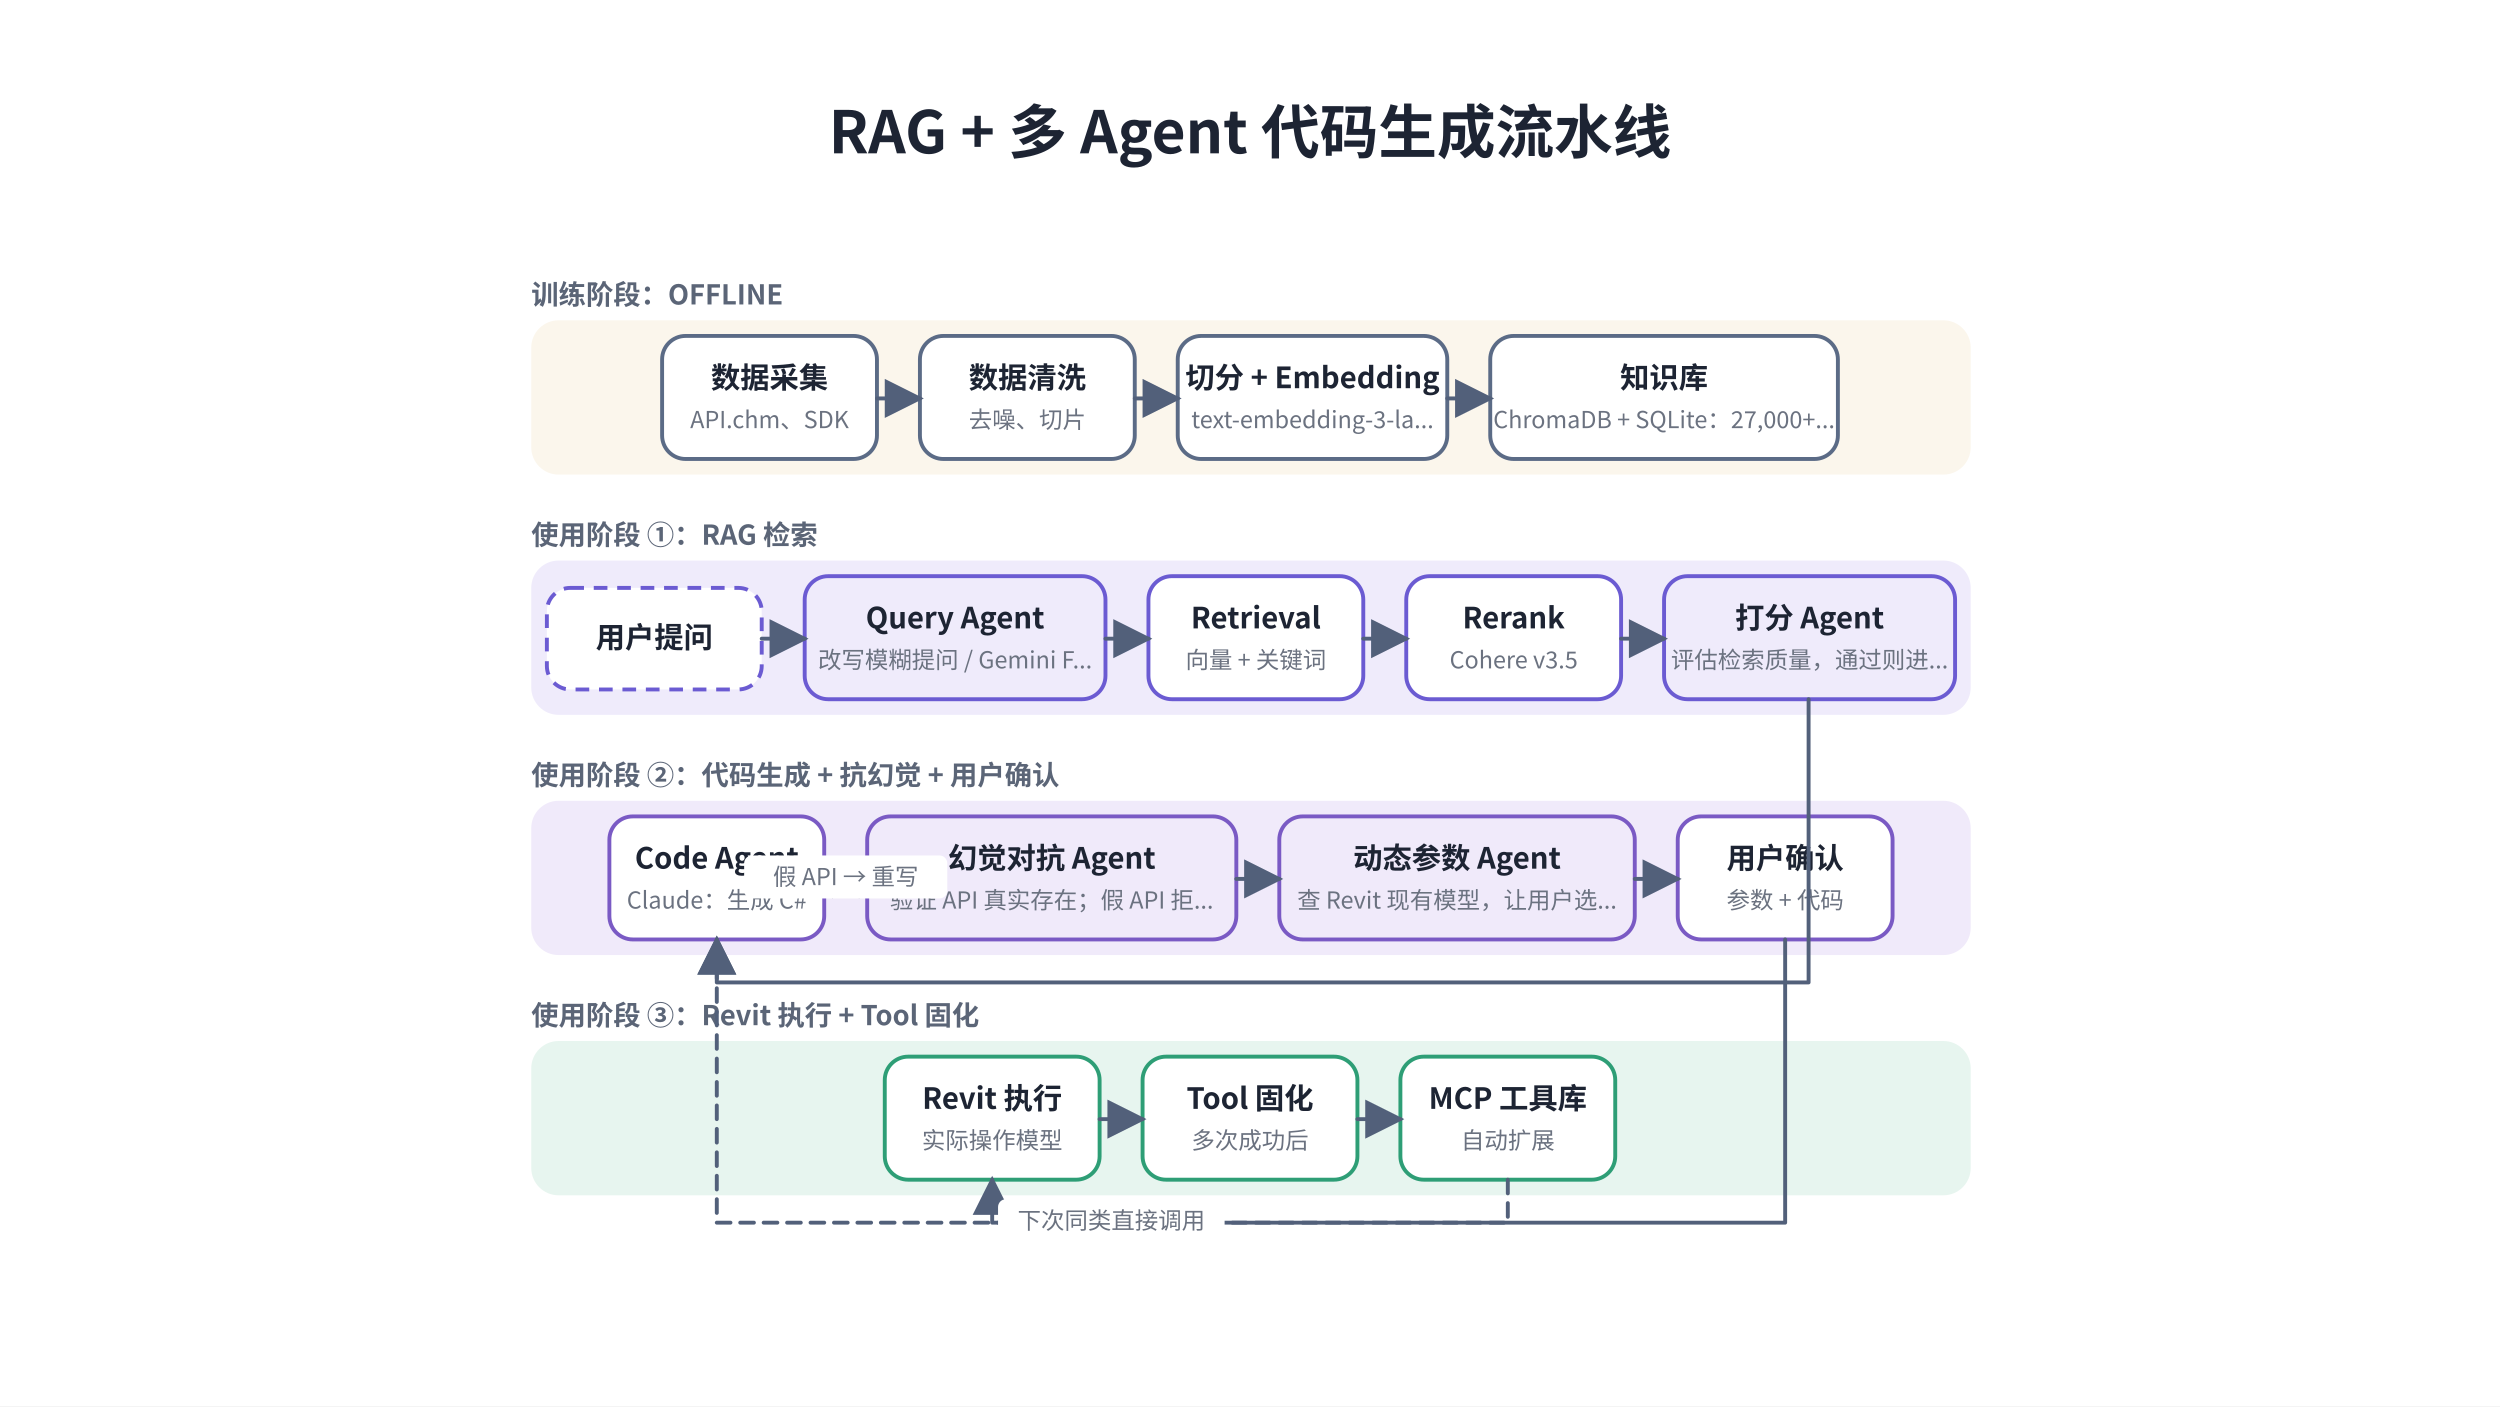
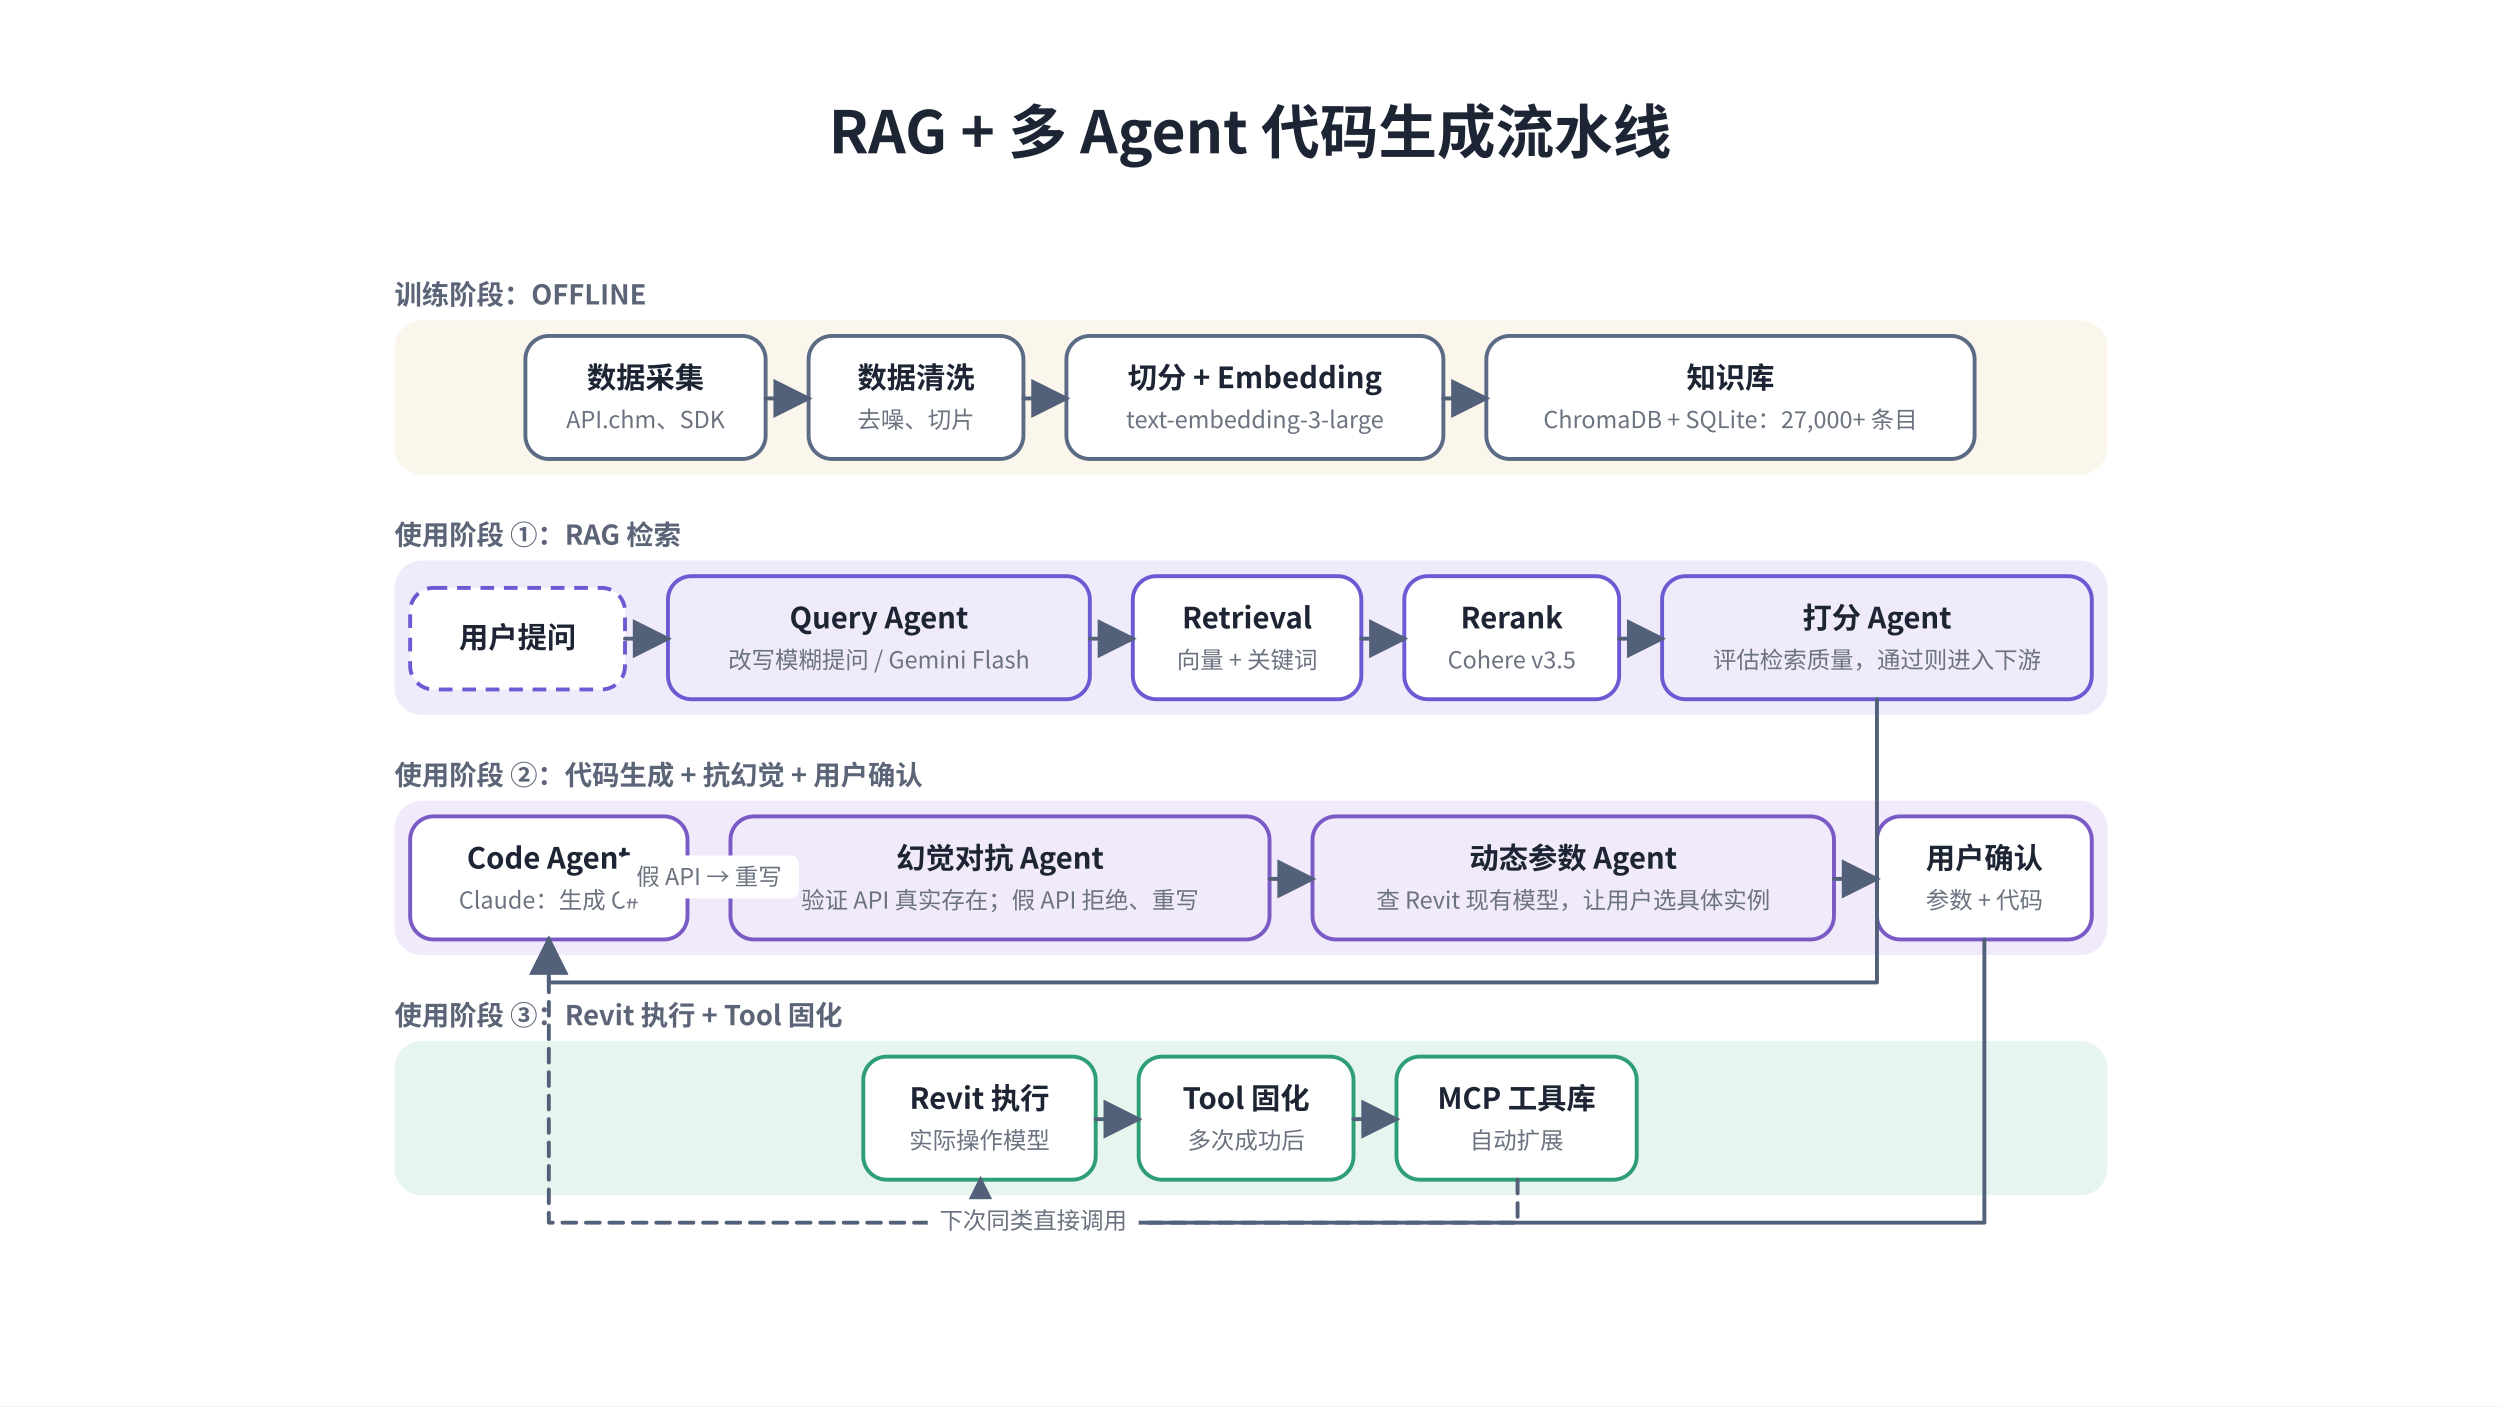
<svg xmlns="http://www.w3.org/2000/svg" id="figure-svg" viewBox="0 0 1280 720" role="img" aria-labelledby="figure-title figure-desc" font-family="'Microsoft YaHei', 'Microsoft YaHei', '微软雅黑', 'PingFang SC', 'Noto Sans CJK SC', Inter, Arial, sans-serif">
  <rect width="1280" height="720" fill="#FFFFFF" />
  <text data-node-id="figure-title-text" x="640" y="68" fill="#1D2433" font-size="30" font-weight="700" text-anchor="middle" dominant-baseline="middle" font-family="'Microsoft YaHei', 'Microsoft YaHei', '微软雅黑', 'PingFang SC', 'Noto Sans CJK SC', Inter, Arial, sans-serif">
    <tspan x="640" y="68">RAG + 多 Agent 代码生成流水线</tspan>
  </text>
-   <rect data-node-id="band-0" x="272" y="164" width="737" height="79" rx="14" fill="#FBF6EC" stroke="none" stroke-width="0" />
-   <text data-node-id="band-label-0" x="272" y="151" fill="#5B6577" font-size="14" font-weight="700" text-anchor="start" dominant-baseline="middle" font-family="'Microsoft YaHei', 'Microsoft YaHei', '微软雅黑', 'PingFang SC', 'Noto Sans CJK SC', Inter, Arial, sans-serif">
-     <tspan x="272" y="151">训练阶段：OFFLINE</tspan>
-   </text>
-   <rect data-node-id="band-1" x="272" y="287" width="737" height="79" rx="14" fill="#EFEBFB" stroke="none" stroke-width="0" />
-   <text data-node-id="band-label-1" x="272" y="274" fill="#5B6577" font-size="14" font-weight="700" text-anchor="start" dominant-baseline="middle" font-family="'Microsoft YaHei', 'Microsoft YaHei', '微软雅黑', 'PingFang SC', 'Noto Sans CJK SC', Inter, Arial, sans-serif">
-     <tspan x="272" y="274">使用阶段 ①：RAG 检索</tspan>
-   </text>
-   <rect data-node-id="band-2" x="272" y="410" width="737" height="79" rx="14" fill="#F0EAFA" stroke="none" stroke-width="0" />
-   <text data-node-id="band-label-2" x="272" y="397" fill="#5B6577" font-size="14" font-weight="700" text-anchor="start" dominant-baseline="middle" font-family="'Microsoft YaHei', 'Microsoft YaHei', '微软雅黑', 'PingFang SC', 'Noto Sans CJK SC', Inter, Arial, sans-serif">
-     <tspan x="272" y="397">使用阶段 ②：代码生成 + 抗幻觉 + 用户确认</tspan>
-   </text>
-   <rect data-node-id="band-3" x="272" y="533" width="737" height="79" rx="14" fill="#E7F5EF" stroke="none" stroke-width="0" />
-   <text data-node-id="band-label-3" x="272" y="520" fill="#5B6577" font-size="14" font-weight="700" text-anchor="start" dominant-baseline="middle" font-family="'Microsoft YaHei', 'Microsoft YaHei', '微软雅黑', 'PingFang SC', 'Noto Sans CJK SC', Inter, Arial, sans-serif">
-     <tspan x="272" y="520">使用阶段 ③：Revit 执行 + Tool 固化</tspan>
+   <rect data-node-id="band-0" x="202" y="164" width="877" height="79" rx="14" fill="#FBF6EC" stroke="none" stroke-width="0" />
+   <text data-node-id="band-label-0" x="202" y="151" fill="#5B6577" font-size="14" font-weight="700" text-anchor="start" dominant-baseline="middle" font-family="'Microsoft YaHei', 'Microsoft YaHei', '微软雅黑', 'PingFang SC', 'Noto Sans CJK SC', Inter, Arial, sans-serif">
+     <tspan x="202" y="151">训练阶段：OFFLINE</tspan>
+   </text>
+   <rect data-node-id="band-1" x="202" y="287" width="877" height="79" rx="14" fill="#EFEBFB" stroke="none" stroke-width="0" />
+   <text data-node-id="band-label-1" x="202" y="274" fill="#5B6577" font-size="14" font-weight="700" text-anchor="start" dominant-baseline="middle" font-family="'Microsoft YaHei', 'Microsoft YaHei', '微软雅黑', 'PingFang SC', 'Noto Sans CJK SC', Inter, Arial, sans-serif">
+     <tspan x="202" y="274">使用阶段 ①：RAG 检索</tspan>
+   </text>
+   <rect data-node-id="band-2" x="202" y="410" width="877" height="79" rx="14" fill="#F0EAFA" stroke="none" stroke-width="0" />
+   <text data-node-id="band-label-2" x="202" y="397" fill="#5B6577" font-size="14" font-weight="700" text-anchor="start" dominant-baseline="middle" font-family="'Microsoft YaHei', 'Microsoft YaHei', '微软雅黑', 'PingFang SC', 'Noto Sans CJK SC', Inter, Arial, sans-serif">
+     <tspan x="202" y="397">使用阶段 ②：代码生成 + 抗幻觉 + 用户确认</tspan>
+   </text>
+   <rect data-node-id="band-3" x="202" y="533" width="877" height="79" rx="14" fill="#E7F5EF" stroke="none" stroke-width="0" />
+   <text data-node-id="band-label-3" x="202" y="520" fill="#5B6577" font-size="14" font-weight="700" text-anchor="start" dominant-baseline="middle" font-family="'Microsoft YaHei', 'Microsoft YaHei', '微软雅黑', 'PingFang SC', 'Noto Sans CJK SC', Inter, Arial, sans-serif">
+     <tspan x="202" y="520">使用阶段 ③：Revit 执行 + Tool 固化</tspan>
  </text>
  <g data-node-id="collect-group">
-     <rect data-node-id="collect-rect" x="339" y="172" width="110" height="63" rx="12" fill="#FFFFFF" stroke="#5B6B86" stroke-width="2" />
-     <text data-node-id="collect-title" x="394" y="193.5" fill="#1D2433" font-size="15" font-weight="700" text-anchor="middle" dominant-baseline="middle" font-family="'Microsoft YaHei', 'Microsoft YaHei', '微软雅黑', 'PingFang SC', 'Noto Sans CJK SC', Inter, Arial, sans-serif">
-       <tspan x="394" y="193.5">数据采集</tspan>
-     </text>
-     <text data-node-id="collect-detail" x="394" y="215" fill="#6B7280" font-size="12" font-weight="500" text-anchor="middle" dominant-baseline="middle" font-family="'Microsoft YaHei', 'Microsoft YaHei', '微软雅黑', 'PingFang SC', 'Noto Sans CJK SC', Inter, Arial, sans-serif">
-       <tspan x="394" y="215">API.chm、SDK</tspan>
+     <rect data-node-id="collect-rect" x="269" y="172" width="123" height="63" rx="12" fill="#FFFFFF" stroke="#5B6B86" stroke-width="2" />
+     <text data-node-id="collect-title" x="330.5" y="193.5" fill="#1D2433" font-size="15" font-weight="700" text-anchor="middle" dominant-baseline="middle" font-family="'Microsoft YaHei', 'Microsoft YaHei', '微软雅黑', 'PingFang SC', 'Noto Sans CJK SC', Inter, Arial, sans-serif">
+       <tspan x="330.5" y="193.5">数据采集</tspan>
+     </text>
+     <text data-node-id="collect-detail" x="330.5" y="215" fill="#6B7280" font-size="12" font-weight="500" text-anchor="middle" dominant-baseline="middle" font-family="'Microsoft YaHei', 'Microsoft YaHei', '微软雅黑', 'PingFang SC', 'Noto Sans CJK SC', Inter, Arial, sans-serif">
+       <tspan x="330.5" y="215">API.chm、SDK</tspan>
    </text>
  </g>
  <g data-node-id="clean-group">
-     <rect data-node-id="clean-rect" x="471" y="172" width="110" height="63" rx="12" fill="#FFFFFF" stroke="#5B6B86" stroke-width="2" />
-     <text data-node-id="clean-title" x="526" y="193.5" fill="#1D2433" font-size="15" font-weight="700" text-anchor="middle" dominant-baseline="middle" font-family="'Microsoft YaHei', 'Microsoft YaHei', '微软雅黑', 'PingFang SC', 'Noto Sans CJK SC', Inter, Arial, sans-serif">
-       <tspan x="526" y="193.5">数据清洗</tspan>
-     </text>
-     <text data-node-id="clean-detail" x="526" y="215" fill="#6B7280" font-size="12" font-weight="500" text-anchor="middle" dominant-baseline="middle" font-family="'Microsoft YaHei', 'Microsoft YaHei', '微软雅黑', 'PingFang SC', 'Noto Sans CJK SC', Inter, Arial, sans-serif">
-       <tspan x="526" y="215">去噪、切片</tspan>
+     <rect data-node-id="clean-rect" x="414" y="172" width="110" height="63" rx="12" fill="#FFFFFF" stroke="#5B6B86" stroke-width="2" />
+     <text data-node-id="clean-title" x="469" y="193.5" fill="#1D2433" font-size="15" font-weight="700" text-anchor="middle" dominant-baseline="middle" font-family="'Microsoft YaHei', 'Microsoft YaHei', '微软雅黑', 'PingFang SC', 'Noto Sans CJK SC', Inter, Arial, sans-serif">
+       <tspan x="469" y="193.5">数据清洗</tspan>
+     </text>
+     <text data-node-id="clean-detail" x="469" y="215" fill="#6B7280" font-size="12" font-weight="500" text-anchor="middle" dominant-baseline="middle" font-family="'Microsoft YaHei', 'Microsoft YaHei', '微软雅黑', 'PingFang SC', 'Noto Sans CJK SC', Inter, Arial, sans-serif">
+       <tspan x="469" y="215">去噪、切片</tspan>
    </text>
  </g>
  <g data-node-id="embed-group">
-     <rect data-node-id="embed-rect" x="603" y="172" width="138" height="63" rx="12" fill="#FFFFFF" stroke="#5B6B86" stroke-width="2" />
-     <text data-node-id="embed-title" x="672" y="193.5" fill="#1D2433" font-size="15" font-weight="700" text-anchor="middle" dominant-baseline="middle" font-family="'Microsoft YaHei', 'Microsoft YaHei', '微软雅黑', 'PingFang SC', 'Noto Sans CJK SC', Inter, Arial, sans-serif">
-       <tspan x="672" y="193.5">切分 + Embedding</tspan>
-     </text>
-     <text data-node-id="embed-detail" x="672" y="215" fill="#6B7280" font-size="12" font-weight="500" text-anchor="middle" dominant-baseline="middle" font-family="'Microsoft YaHei', 'Microsoft YaHei', '微软雅黑', 'PingFang SC', 'Noto Sans CJK SC', Inter, Arial, sans-serif">
-       <tspan x="672" y="215">text-embedding-3-la...</tspan>
+     <rect data-node-id="embed-rect" x="546" y="172" width="193" height="63" rx="12" fill="#FFFFFF" stroke="#5B6B86" stroke-width="2" />
+     <text data-node-id="embed-title" x="642.5" y="193.5" fill="#1D2433" font-size="15" font-weight="700" text-anchor="middle" dominant-baseline="middle" font-family="'Microsoft YaHei', 'Microsoft YaHei', '微软雅黑', 'PingFang SC', 'Noto Sans CJK SC', Inter, Arial, sans-serif">
+       <tspan x="642.5" y="193.5">切分 + Embedding</tspan>
+     </text>
+     <text data-node-id="embed-detail" x="642.5" y="215" fill="#6B7280" font-size="12" font-weight="500" text-anchor="middle" dominant-baseline="middle" font-family="'Microsoft YaHei', 'Microsoft YaHei', '微软雅黑', 'PingFang SC', 'Noto Sans CJK SC', Inter, Arial, sans-serif">
+       <tspan x="642.5" y="215">text-embedding-3-large</tspan>
    </text>
  </g>
  <g data-node-id="kb-group">
-     <rect data-node-id="kb-rect" x="763" y="172" width="178" height="63" rx="12" fill="#FFFFFF" stroke="#5B6B86" stroke-width="2" />
-     <text data-node-id="kb-title" x="852" y="193.5" fill="#1D2433" font-size="15" font-weight="700" text-anchor="middle" dominant-baseline="middle" font-family="'Microsoft YaHei', 'Microsoft YaHei', '微软雅黑', 'PingFang SC', 'Noto Sans CJK SC', Inter, Arial, sans-serif">
-       <tspan x="852" y="193.5">知识库</tspan>
-     </text>
-     <text data-node-id="kb-detail" x="852" y="215" fill="#6B7280" font-size="12" font-weight="500" text-anchor="middle" dominant-baseline="middle" font-family="'Microsoft YaHei', 'Microsoft YaHei', '微软雅黑', 'PingFang SC', 'Noto Sans CJK SC', Inter, Arial, sans-serif">
-       <tspan x="852" y="215">ChromaDB + SQLite：27,000+...</tspan>
+     <rect data-node-id="kb-rect" x="761" y="172" width="250" height="63" rx="12" fill="#FFFFFF" stroke="#5B6B86" stroke-width="2" />
+     <text data-node-id="kb-title" x="886" y="193.5" fill="#1D2433" font-size="15" font-weight="700" text-anchor="middle" dominant-baseline="middle" font-family="'Microsoft YaHei', 'Microsoft YaHei', '微软雅黑', 'PingFang SC', 'Noto Sans CJK SC', Inter, Arial, sans-serif">
+       <tspan x="886" y="193.5">知识库</tspan>
+     </text>
+     <text data-node-id="kb-detail" x="886" y="215" fill="#6B7280" font-size="12" font-weight="500" text-anchor="middle" dominant-baseline="middle" font-family="'Microsoft YaHei', 'Microsoft YaHei', '微软雅黑', 'PingFang SC', 'Noto Sans CJK SC', Inter, Arial, sans-serif">
+       <tspan x="886" y="215">ChromaDB + SQLite：27,000+ 条目</tspan>
    </text>
  </g>
  <g data-node-id="ask-group">
-     <rect data-node-id="ask-rect" x="280" y="301" width="110" height="52" rx="12" fill="#FFFFFF" stroke="#6B5BD2" stroke-width="2" stroke-dasharray="7 5" />
-     <text data-node-id="ask-title" x="335" y="326.5" fill="#1D2433" font-size="15" font-weight="700" text-anchor="middle" dominant-baseline="middle" font-family="'Microsoft YaHei', 'Microsoft YaHei', '微软雅黑', 'PingFang SC', 'Noto Sans CJK SC', Inter, Arial, sans-serif">
-       <tspan x="335" y="326.5">用户提问</tspan>
+     <rect data-node-id="ask-rect" x="210" y="301" width="110" height="52" rx="12" fill="#FFFFFF" stroke="#6B5BD2" stroke-width="2" stroke-dasharray="7 5" />
+     <text data-node-id="ask-title" x="265" y="326.5" fill="#1D2433" font-size="15" font-weight="700" text-anchor="middle" dominant-baseline="middle" font-family="'Microsoft YaHei', 'Microsoft YaHei', '微软雅黑', 'PingFang SC', 'Noto Sans CJK SC', Inter, Arial, sans-serif">
+       <tspan x="265" y="326.5">用户提问</tspan>
    </text>
  </g>
  <g data-node-id="query-group">
-     <rect data-node-id="query-rect" x="412" y="295" width="154" height="63" rx="12" fill="#EFEBFB" stroke="#6B5BD2" stroke-width="2" />
-     <text data-node-id="query-title" x="489" y="316.5" fill="#1D2433" font-size="15" font-weight="700" text-anchor="middle" dominant-baseline="middle" font-family="'Microsoft YaHei', 'Microsoft YaHei', '微软雅黑', 'PingFang SC', 'Noto Sans CJK SC', Inter, Arial, sans-serif">
-       <tspan x="489" y="316.5">Query Agent</tspan>
-     </text>
-     <text data-node-id="query-detail" x="489" y="338" fill="#6B7280" font-size="12" font-weight="500" text-anchor="middle" dominant-baseline="middle" font-family="'Microsoft YaHei', 'Microsoft YaHei', '微软雅黑', 'PingFang SC', 'Noto Sans CJK SC', Inter, Arial, sans-serif">
-       <tspan x="489" y="338">改写模糊提问 / Gemini F...</tspan>
+     <rect data-node-id="query-rect" x="342" y="295" width="216" height="63" rx="12" fill="#EFEBFB" stroke="#6B5BD2" stroke-width="2" />
+     <text data-node-id="query-title" x="450" y="316.5" fill="#1D2433" font-size="15" font-weight="700" text-anchor="middle" dominant-baseline="middle" font-family="'Microsoft YaHei', 'Microsoft YaHei', '微软雅黑', 'PingFang SC', 'Noto Sans CJK SC', Inter, Arial, sans-serif">
+       <tspan x="450" y="316.5">Query Agent</tspan>
+     </text>
+     <text data-node-id="query-detail" x="450" y="338" fill="#6B7280" font-size="12" font-weight="500" text-anchor="middle" dominant-baseline="middle" font-family="'Microsoft YaHei', 'Microsoft YaHei', '微软雅黑', 'PingFang SC', 'Noto Sans CJK SC', Inter, Arial, sans-serif">
+       <tspan x="450" y="338">改写模糊提问 / Gemini Flash</tspan>
    </text>
  </g>
  <g data-node-id="retrieval-group">
-     <rect data-node-id="retrieval-rect" x="588" y="295" width="110" height="63" rx="12" fill="#FFFFFF" stroke="#6B5BD2" stroke-width="2" />
-     <text data-node-id="retrieval-title" x="643" y="316.5" fill="#1D2433" font-size="15" font-weight="700" text-anchor="middle" dominant-baseline="middle" font-family="'Microsoft YaHei', 'Microsoft YaHei', '微软雅黑', 'PingFang SC', 'Noto Sans CJK SC', Inter, Arial, sans-serif">
-       <tspan x="643" y="316.5">Retrieval</tspan>
-     </text>
-     <text data-node-id="retrieval-detail" x="643" y="338" fill="#6B7280" font-size="12" font-weight="500" text-anchor="middle" dominant-baseline="middle" font-family="'Microsoft YaHei', 'Microsoft YaHei', '微软雅黑', 'PingFang SC', 'Noto Sans CJK SC', Inter, Arial, sans-serif">
-       <tspan x="643" y="338">向量 + 关键词</tspan>
+     <rect data-node-id="retrieval-rect" x="580" y="295" width="117" height="63" rx="12" fill="#FFFFFF" stroke="#6B5BD2" stroke-width="2" />
+     <text data-node-id="retrieval-title" x="638.5" y="316.5" fill="#1D2433" font-size="15" font-weight="700" text-anchor="middle" dominant-baseline="middle" font-family="'Microsoft YaHei', 'Microsoft YaHei', '微软雅黑', 'PingFang SC', 'Noto Sans CJK SC', Inter, Arial, sans-serif">
+       <tspan x="638.5" y="316.5">Retrieval</tspan>
+     </text>
+     <text data-node-id="retrieval-detail" x="638.5" y="338" fill="#6B7280" font-size="12" font-weight="500" text-anchor="middle" dominant-baseline="middle" font-family="'Microsoft YaHei', 'Microsoft YaHei', '微软雅黑', 'PingFang SC', 'Noto Sans CJK SC', Inter, Arial, sans-serif">
+       <tspan x="638.5" y="338">向量 + 关键词</tspan>
    </text>
  </g>
  <g data-node-id="rerank-group">
-     <rect data-node-id="rerank-rect" x="720" y="295" width="110" height="63" rx="12" fill="#FFFFFF" stroke="#6B5BD2" stroke-width="2" />
-     <text data-node-id="rerank-title" x="775" y="316.5" fill="#1D2433" font-size="15" font-weight="700" text-anchor="middle" dominant-baseline="middle" font-family="'Microsoft YaHei', 'Microsoft YaHei', '微软雅黑', 'PingFang SC', 'Noto Sans CJK SC', Inter, Arial, sans-serif">
-       <tspan x="775" y="316.5">Rerank</tspan>
-     </text>
-     <text data-node-id="rerank-detail" x="775" y="338" fill="#6B7280" font-size="12" font-weight="500" text-anchor="middle" dominant-baseline="middle" font-family="'Microsoft YaHei', 'Microsoft YaHei', '微软雅黑', 'PingFang SC', 'Noto Sans CJK SC', Inter, Arial, sans-serif">
-       <tspan x="775" y="338">Cohere v3.5</tspan>
+     <rect data-node-id="rerank-rect" x="719" y="295" width="110" height="63" rx="12" fill="#FFFFFF" stroke="#6B5BD2" stroke-width="2" />
+     <text data-node-id="rerank-title" x="774" y="316.5" fill="#1D2433" font-size="15" font-weight="700" text-anchor="middle" dominant-baseline="middle" font-family="'Microsoft YaHei', 'Microsoft YaHei', '微软雅黑', 'PingFang SC', 'Noto Sans CJK SC', Inter, Arial, sans-serif">
+       <tspan x="774" y="316.5">Rerank</tspan>
+     </text>
+     <text data-node-id="rerank-detail" x="774" y="338" fill="#6B7280" font-size="12" font-weight="500" text-anchor="middle" dominant-baseline="middle" font-family="'Microsoft YaHei', 'Microsoft YaHei', '微软雅黑', 'PingFang SC', 'Noto Sans CJK SC', Inter, Arial, sans-serif">
+       <tspan x="774" y="338">Cohere v3.5</tspan>
    </text>
  </g>
  <g data-node-id="score-group">
-     <rect data-node-id="score-rect" x="852" y="295" width="149" height="63" rx="12" fill="#EFEBFB" stroke="#6B5BD2" stroke-width="2" />
-     <text data-node-id="score-title" x="926.5" y="316.5" fill="#1D2433" font-size="15" font-weight="700" text-anchor="middle" dominant-baseline="middle" font-family="'Microsoft YaHei', 'Microsoft YaHei', '微软雅黑', 'PingFang SC', 'Noto Sans CJK SC', Inter, Arial, sans-serif">
-       <tspan x="926.5" y="316.5">打分 Agent</tspan>
-     </text>
-     <text data-node-id="score-detail" x="926.5" y="338" fill="#6B7280" font-size="12" font-weight="500" text-anchor="middle" dominant-baseline="middle" font-family="'Microsoft YaHei', 'Microsoft YaHei', '微软雅黑', 'PingFang SC', 'Noto Sans CJK SC', Inter, Arial, sans-serif">
-       <tspan x="926.5" y="338">评估检索质量，通过则进...</tspan>
+     <rect data-node-id="score-rect" x="851" y="295" width="220" height="63" rx="12" fill="#EFEBFB" stroke="#6B5BD2" stroke-width="2" />
+     <text data-node-id="score-title" x="961" y="316.5" fill="#1D2433" font-size="15" font-weight="700" text-anchor="middle" dominant-baseline="middle" font-family="'Microsoft YaHei', 'Microsoft YaHei', '微软雅黑', 'PingFang SC', 'Noto Sans CJK SC', Inter, Arial, sans-serif">
+       <tspan x="961" y="316.5">打分 Agent</tspan>
+     </text>
+     <text data-node-id="score-detail" x="961" y="338" fill="#6B7280" font-size="12" font-weight="500" text-anchor="middle" dominant-baseline="middle" font-family="'Microsoft YaHei', 'Microsoft YaHei', '微软雅黑', 'PingFang SC', 'Noto Sans CJK SC', Inter, Arial, sans-serif">
+       <tspan x="961" y="338">评估检索质量，通过则进入下游</tspan>
    </text>
  </g>
  <g data-node-id="code-group">
-     <rect data-node-id="code-rect" x="312" y="418" width="110" height="63" rx="12" fill="#FFFFFF" stroke="#7A5AC4" stroke-width="2" />
-     <text data-node-id="code-title" x="367" y="439.5" fill="#1D2433" font-size="15" font-weight="700" text-anchor="middle" dominant-baseline="middle" font-family="'Microsoft YaHei', 'Microsoft YaHei', '微软雅黑', 'PingFang SC', 'Noto Sans CJK SC', Inter, Arial, sans-serif">
-       <tspan x="367" y="439.5">Code Agent</tspan>
-     </text>
-     <text data-node-id="code-detail" x="367" y="461" fill="#6B7280" font-size="12" font-weight="500" text-anchor="middle" dominant-baseline="middle" font-family="'Microsoft YaHei', 'Microsoft YaHei', '微软雅黑', 'PingFang SC', 'Noto Sans CJK SC', Inter, Arial, sans-serif">
-       <tspan x="367" y="461">Claude：生成 C#</tspan>
+     <rect data-node-id="code-rect" x="210" y="418" width="142" height="63" rx="12" fill="#FFFFFF" stroke="#7A5AC4" stroke-width="2" />
+     <text data-node-id="code-title" x="281" y="439.5" fill="#1D2433" font-size="15" font-weight="700" text-anchor="middle" dominant-baseline="middle" font-family="'Microsoft YaHei', 'Microsoft YaHei', '微软雅黑', 'PingFang SC', 'Noto Sans CJK SC', Inter, Arial, sans-serif">
+       <tspan x="281" y="439.5">Code Agent</tspan>
+     </text>
+     <text data-node-id="code-detail" x="281" y="461" fill="#6B7280" font-size="12" font-weight="500" text-anchor="middle" dominant-baseline="middle" font-family="'Microsoft YaHei', 'Microsoft YaHei', '微软雅黑', 'PingFang SC', 'Noto Sans CJK SC', Inter, Arial, sans-serif">
+       <tspan x="281" y="461">Claude：生成 C#</tspan>
    </text>
  </g>
  <g data-node-id="halluc-group">
-     <rect data-node-id="halluc-rect" x="444" y="418" width="189" height="63" rx="12" fill="#F0EAFA" stroke="#7A5AC4" stroke-width="2" />
-     <text data-node-id="halluc-title" x="538.5" y="439.5" fill="#1D2433" font-size="15" font-weight="700" text-anchor="middle" dominant-baseline="middle" font-family="'Microsoft YaHei', 'Microsoft YaHei', '微软雅黑', 'PingFang SC', 'Noto Sans CJK SC', Inter, Arial, sans-serif">
-       <tspan x="538.5" y="439.5">幻觉对抗 Agent</tspan>
-     </text>
-     <text data-node-id="halluc-detail" x="538.5" y="461" fill="#6B7280" font-size="12" font-weight="500" text-anchor="middle" dominant-baseline="middle" font-family="'Microsoft YaHei', 'Microsoft YaHei', '微软雅黑', 'PingFang SC', 'Noto Sans CJK SC', Inter, Arial, sans-serif">
-       <tspan x="538.5" y="461">验证 API 真实存在；假 API 拒...</tspan>
+     <rect data-node-id="halluc-rect" x="374" y="418" width="276" height="63" rx="12" fill="#F0EAFA" stroke="#7A5AC4" stroke-width="2" />
+     <text data-node-id="halluc-title" x="512" y="439.5" fill="#1D2433" font-size="15" font-weight="700" text-anchor="middle" dominant-baseline="middle" font-family="'Microsoft YaHei', 'Microsoft YaHei', '微软雅黑', 'PingFang SC', 'Noto Sans CJK SC', Inter, Arial, sans-serif">
+       <tspan x="512" y="439.5">幻觉对抗 Agent</tspan>
+     </text>
+     <text data-node-id="halluc-detail" x="512" y="461" fill="#6B7280" font-size="12" font-weight="500" text-anchor="middle" dominant-baseline="middle" font-family="'Microsoft YaHei', 'Microsoft YaHei', '微软雅黑', 'PingFang SC', 'Noto Sans CJK SC', Inter, Arial, sans-serif">
+       <tspan x="512" y="461">验证 API 真实存在；假 API 拒绝、重写</tspan>
    </text>
  </g>
  <g data-node-id="param-group">
-     <rect data-node-id="param-rect" x="655" y="418" width="182" height="63" rx="12" fill="#F0EAFA" stroke="#7A5AC4" stroke-width="2" />
-     <text data-node-id="param-title" x="746" y="439.5" fill="#1D2433" font-size="15" font-weight="700" text-anchor="middle" dominant-baseline="middle" font-family="'Microsoft YaHei', 'Microsoft YaHei', '微软雅黑', 'PingFang SC', 'Noto Sans CJK SC', Inter, Arial, sans-serif">
-       <tspan x="746" y="439.5">动态参数 Agent</tspan>
-     </text>
-     <text data-node-id="param-detail" x="746" y="461" fill="#6B7280" font-size="12" font-weight="500" text-anchor="middle" dominant-baseline="middle" font-family="'Microsoft YaHei', 'Microsoft YaHei', '微软雅黑', 'PingFang SC', 'Noto Sans CJK SC', Inter, Arial, sans-serif">
-       <tspan x="746" y="461">查 Revit 现有模型，让用户选...</tspan>
+     <rect data-node-id="param-rect" x="672" y="418" width="267" height="63" rx="12" fill="#F0EAFA" stroke="#7A5AC4" stroke-width="2" />
+     <text data-node-id="param-title" x="805.5" y="439.5" fill="#1D2433" font-size="15" font-weight="700" text-anchor="middle" dominant-baseline="middle" font-family="'Microsoft YaHei', 'Microsoft YaHei', '微软雅黑', 'PingFang SC', 'Noto Sans CJK SC', Inter, Arial, sans-serif">
+       <tspan x="805.5" y="439.5">动态参数 Agent</tspan>
+     </text>
+     <text data-node-id="param-detail" x="805.5" y="461" fill="#6B7280" font-size="12" font-weight="500" text-anchor="middle" dominant-baseline="middle" font-family="'Microsoft YaHei', 'Microsoft YaHei', '微软雅黑', 'PingFang SC', 'Noto Sans CJK SC', Inter, Arial, sans-serif">
+       <tspan x="805.5" y="461">查 Revit 现有模型，让用户选具体实例</tspan>
    </text>
  </g>
  <g data-node-id="confirm-group">
-     <rect data-node-id="confirm-rect" x="859" y="418" width="110" height="63" rx="12" fill="#FFFFFF" stroke="#7A5AC4" stroke-width="2" />
-     <text data-node-id="confirm-title" x="914" y="439.5" fill="#1D2433" font-size="15" font-weight="700" text-anchor="middle" dominant-baseline="middle" font-family="'Microsoft YaHei', 'Microsoft YaHei', '微软雅黑', 'PingFang SC', 'Noto Sans CJK SC', Inter, Arial, sans-serif">
-       <tspan x="914" y="439.5">用户确认</tspan>
-     </text>
-     <text data-node-id="confirm-detail" x="914" y="461" fill="#6B7280" font-size="12" font-weight="500" text-anchor="middle" dominant-baseline="middle" font-family="'Microsoft YaHei', 'Microsoft YaHei', '微软雅黑', 'PingFang SC', 'Noto Sans CJK SC', Inter, Arial, sans-serif">
-       <tspan x="914" y="461">参数 + 代码</tspan>
+     <rect data-node-id="confirm-rect" x="961" y="418" width="110" height="63" rx="12" fill="#FFFFFF" stroke="#7A5AC4" stroke-width="2" />
+     <text data-node-id="confirm-title" x="1016" y="439.5" fill="#1D2433" font-size="15" font-weight="700" text-anchor="middle" dominant-baseline="middle" font-family="'Microsoft YaHei', 'Microsoft YaHei', '微软雅黑', 'PingFang SC', 'Noto Sans CJK SC', Inter, Arial, sans-serif">
+       <tspan x="1016" y="439.5">用户确认</tspan>
+     </text>
+     <text data-node-id="confirm-detail" x="1016" y="461" fill="#6B7280" font-size="12" font-weight="500" text-anchor="middle" dominant-baseline="middle" font-family="'Microsoft YaHei', 'Microsoft YaHei', '微软雅黑', 'PingFang SC', 'Noto Sans CJK SC', Inter, Arial, sans-serif">
+       <tspan x="1016" y="461">参数 + 代码</tspan>
    </text>
  </g>
  <g data-node-id="revit-group">
-     <rect data-node-id="revit-rect" x="453" y="541" width="110" height="63" rx="12" fill="#FFFFFF" stroke="#2E9E76" stroke-width="2" />
-     <text data-node-id="revit-title" x="508" y="562.5" fill="#1D2433" font-size="15" font-weight="700" text-anchor="middle" dominant-baseline="middle" font-family="'Microsoft YaHei', 'Microsoft YaHei', '微软雅黑', 'PingFang SC', 'Noto Sans CJK SC', Inter, Arial, sans-serif">
-       <tspan x="508" y="562.5">Revit 执行</tspan>
-     </text>
-     <text data-node-id="revit-detail" x="508" y="584" fill="#6B7280" font-size="12" font-weight="500" text-anchor="middle" dominant-baseline="middle" font-family="'Microsoft YaHei', 'Microsoft YaHei', '微软雅黑', 'PingFang SC', 'Noto Sans CJK SC', Inter, Arial, sans-serif">
-       <tspan x="508" y="584">实际操作模型</tspan>
+     <rect data-node-id="revit-rect" x="442" y="541" width="119" height="63" rx="12" fill="#FFFFFF" stroke="#2E9E76" stroke-width="2" />
+     <text data-node-id="revit-title" x="501.5" y="562.5" fill="#1D2433" font-size="15" font-weight="700" text-anchor="middle" dominant-baseline="middle" font-family="'Microsoft YaHei', 'Microsoft YaHei', '微软雅黑', 'PingFang SC', 'Noto Sans CJK SC', Inter, Arial, sans-serif">
+       <tspan x="501.5" y="562.5">Revit 执行</tspan>
+     </text>
+     <text data-node-id="revit-detail" x="501.5" y="584" fill="#6B7280" font-size="12" font-weight="500" text-anchor="middle" dominant-baseline="middle" font-family="'Microsoft YaHei', 'Microsoft YaHei', '微软雅黑', 'PingFang SC', 'Noto Sans CJK SC', Inter, Arial, sans-serif">
+       <tspan x="501.5" y="584">实际操作模型</tspan>
    </text>
  </g>
  <g data-node-id="solid-group">
-     <rect data-node-id="solid-rect" x="585" y="541" width="110" height="63" rx="12" fill="#FFFFFF" stroke="#2E9E76" stroke-width="2" />
-     <text data-node-id="solid-title" x="640" y="562.5" fill="#1D2433" font-size="15" font-weight="700" text-anchor="middle" dominant-baseline="middle" font-family="'Microsoft YaHei', 'Microsoft YaHei', '微软雅黑', 'PingFang SC', 'Noto Sans CJK SC', Inter, Arial, sans-serif">
-       <tspan x="640" y="562.5">Tool 固化</tspan>
-     </text>
-     <text data-node-id="solid-detail" x="640" y="584" fill="#6B7280" font-size="12" font-weight="500" text-anchor="middle" dominant-baseline="middle" font-family="'Microsoft YaHei', 'Microsoft YaHei', '微软雅黑', 'PingFang SC', 'Noto Sans CJK SC', Inter, Arial, sans-serif">
-       <tspan x="640" y="584">多次成功后</tspan>
+     <rect data-node-id="solid-rect" x="583" y="541" width="110" height="63" rx="12" fill="#FFFFFF" stroke="#2E9E76" stroke-width="2" />
+     <text data-node-id="solid-title" x="638" y="562.5" fill="#1D2433" font-size="15" font-weight="700" text-anchor="middle" dominant-baseline="middle" font-family="'Microsoft YaHei', 'Microsoft YaHei', '微软雅黑', 'PingFang SC', 'Noto Sans CJK SC', Inter, Arial, sans-serif">
+       <tspan x="638" y="562.5">Tool 固化</tspan>
+     </text>
+     <text data-node-id="solid-detail" x="638" y="584" fill="#6B7280" font-size="12" font-weight="500" text-anchor="middle" dominant-baseline="middle" font-family="'Microsoft YaHei', 'Microsoft YaHei', '微软雅黑', 'PingFang SC', 'Noto Sans CJK SC', Inter, Arial, sans-serif">
+       <tspan x="638" y="584">多次成功后</tspan>
    </text>
  </g>
  <g data-node-id="mcp-group">
-     <rect data-node-id="mcp-rect" x="717" y="541" width="110" height="63" rx="12" fill="#FFFFFF" stroke="#2E9E76" stroke-width="2" />
-     <text data-node-id="mcp-title" x="772" y="562.5" fill="#1D2433" font-size="15" font-weight="700" text-anchor="middle" dominant-baseline="middle" font-family="'Microsoft YaHei', 'Microsoft YaHei', '微软雅黑', 'PingFang SC', 'Noto Sans CJK SC', Inter, Arial, sans-serif">
-       <tspan x="772" y="562.5">MCP 工具库</tspan>
-     </text>
-     <text data-node-id="mcp-detail" x="772" y="584" fill="#6B7280" font-size="12" font-weight="500" text-anchor="middle" dominant-baseline="middle" font-family="'Microsoft YaHei', 'Microsoft YaHei', '微软雅黑', 'PingFang SC', 'Noto Sans CJK SC', Inter, Arial, sans-serif">
-       <tspan x="772" y="584">自动扩展</tspan>
+     <rect data-node-id="mcp-rect" x="715" y="541" width="123" height="63" rx="12" fill="#FFFFFF" stroke="#2E9E76" stroke-width="2" />
+     <text data-node-id="mcp-title" x="776.5" y="562.5" fill="#1D2433" font-size="15" font-weight="700" text-anchor="middle" dominant-baseline="middle" font-family="'Microsoft YaHei', 'Microsoft YaHei', '微软雅黑', 'PingFang SC', 'Noto Sans CJK SC', Inter, Arial, sans-serif">
+       <tspan x="776.5" y="562.5">MCP 工具库</tspan>
+     </text>
+     <text data-node-id="mcp-detail" x="776.5" y="584" fill="#6B7280" font-size="12" font-weight="500" text-anchor="middle" dominant-baseline="middle" font-family="'Microsoft YaHei', 'Microsoft YaHei', '微软雅黑', 'PingFang SC', 'Noto Sans CJK SC', Inter, Arial, sans-serif">
+       <tspan x="776.5" y="584">自动扩展</tspan>
    </text>
  </g>
  <g data-node-id="edge-0-connector">
    <defs>
      <marker id="marker-edge-0-connector" markerWidth="10" markerHeight="10" refX="9" refY="5" orient="auto" markerUnits="strokeWidth" overflow="visible">
        <path d="M 0 0 L 10 5 L 0 10 z" fill="#52607A" />
      </marker>
    </defs>
-     <polyline points="449,204 471,204" fill="none" stroke="#52607A" stroke-width="2" stroke-linecap="round" stroke-linejoin="round" marker-end="url(#marker-edge-0-connector)" />
+     <polyline points="392,204 414,204" fill="none" stroke="#52607A" stroke-width="2" stroke-linecap="round" stroke-linejoin="round" marker-end="url(#marker-edge-0-connector)" />
  </g>
  <g data-node-id="edge-1-connector">
    <defs>
      <marker id="marker-edge-1-connector" markerWidth="10" markerHeight="10" refX="9" refY="5" orient="auto" markerUnits="strokeWidth" overflow="visible">
        <path d="M 0 0 L 10 5 L 0 10 z" fill="#52607A" />
      </marker>
    </defs>
-     <polyline points="581,204 603,204" fill="none" stroke="#52607A" stroke-width="2" stroke-linecap="round" stroke-linejoin="round" marker-end="url(#marker-edge-1-connector)" />
+     <polyline points="524,204 546,204" fill="none" stroke="#52607A" stroke-width="2" stroke-linecap="round" stroke-linejoin="round" marker-end="url(#marker-edge-1-connector)" />
  </g>
  <g data-node-id="edge-2-connector">
    <defs>
      <marker id="marker-edge-2-connector" markerWidth="10" markerHeight="10" refX="9" refY="5" orient="auto" markerUnits="strokeWidth" overflow="visible">
        <path d="M 0 0 L 10 5 L 0 10 z" fill="#52607A" />
      </marker>
    </defs>
-     <polyline points="741,204 763,204" fill="none" stroke="#52607A" stroke-width="2" stroke-linecap="round" stroke-linejoin="round" marker-end="url(#marker-edge-2-connector)" />
+     <polyline points="739,204 761,204" fill="none" stroke="#52607A" stroke-width="2" stroke-linecap="round" stroke-linejoin="round" marker-end="url(#marker-edge-2-connector)" />
  </g>
  <g data-node-id="edge-3-connector">
    <defs>
      <marker id="marker-edge-3-connector" markerWidth="10" markerHeight="10" refX="9" refY="5" orient="auto" markerUnits="strokeWidth" overflow="visible">
        <path d="M 0 0 L 10 5 L 0 10 z" fill="#52607A" />
      </marker>
    </defs>
-     <polyline points="390,327 412,327" fill="none" stroke="#52607A" stroke-width="2" stroke-linecap="round" stroke-linejoin="round" marker-end="url(#marker-edge-3-connector)" />
+     <polyline points="320,327 342,327" fill="none" stroke="#52607A" stroke-width="2" stroke-linecap="round" stroke-linejoin="round" marker-end="url(#marker-edge-3-connector)" />
  </g>
  <g data-node-id="edge-4-connector">
    <defs>
      <marker id="marker-edge-4-connector" markerWidth="10" markerHeight="10" refX="9" refY="5" orient="auto" markerUnits="strokeWidth" overflow="visible">
        <path d="M 0 0 L 10 5 L 0 10 z" fill="#52607A" />
      </marker>
    </defs>
-     <polyline points="566,327 588,327" fill="none" stroke="#52607A" stroke-width="2" stroke-linecap="round" stroke-linejoin="round" marker-end="url(#marker-edge-4-connector)" />
+     <polyline points="558,327 580,327" fill="none" stroke="#52607A" stroke-width="2" stroke-linecap="round" stroke-linejoin="round" marker-end="url(#marker-edge-4-connector)" />
  </g>
  <g data-node-id="edge-5-connector">
    <defs>
      <marker id="marker-edge-5-connector" markerWidth="10" markerHeight="10" refX="9" refY="5" orient="auto" markerUnits="strokeWidth" overflow="visible">
        <path d="M 0 0 L 10 5 L 0 10 z" fill="#52607A" />
      </marker>
    </defs>
-     <polyline points="698,327 720,327" fill="none" stroke="#52607A" stroke-width="2" stroke-linecap="round" stroke-linejoin="round" marker-end="url(#marker-edge-5-connector)" />
+     <polyline points="697,327 719,327" fill="none" stroke="#52607A" stroke-width="2" stroke-linecap="round" stroke-linejoin="round" marker-end="url(#marker-edge-5-connector)" />
  </g>
  <g data-node-id="edge-6-connector">
    <defs>
      <marker id="marker-edge-6-connector" markerWidth="10" markerHeight="10" refX="9" refY="5" orient="auto" markerUnits="strokeWidth" overflow="visible">
        <path d="M 0 0 L 10 5 L 0 10 z" fill="#52607A" />
      </marker>
    </defs>
-     <polyline points="830,327 852,327" fill="none" stroke="#52607A" stroke-width="2" stroke-linecap="round" stroke-linejoin="round" marker-end="url(#marker-edge-6-connector)" />
+     <polyline points="829,327 851,327" fill="none" stroke="#52607A" stroke-width="2" stroke-linecap="round" stroke-linejoin="round" marker-end="url(#marker-edge-6-connector)" />
  </g>
  <g data-node-id="edge-7-connector">
    <defs>
      <marker id="marker-edge-7-connector" markerWidth="10" markerHeight="10" refX="9" refY="5" orient="auto" markerUnits="strokeWidth" overflow="visible">
        <path d="M 0 0 L 10 5 L 0 10 z" fill="#52607A" />
      </marker>
    </defs>
-     <polyline points="926,358 926,503 367,503 367,481" fill="none" stroke="#52607A" stroke-width="2" stroke-linecap="round" stroke-linejoin="round" marker-end="url(#marker-edge-7-connector)" />
+     <polyline points="961,358 961,503 281,503 281,481" fill="none" stroke="#52607A" stroke-width="2" stroke-linecap="round" stroke-linejoin="round" marker-end="url(#marker-edge-7-connector)" />
  </g>
  <g data-node-id="edge-8-connector">
    <defs>
      <marker id="marker-edge-8-connector" markerWidth="10" markerHeight="10" refX="9" refY="5" orient="auto" markerUnits="strokeWidth" overflow="visible">
        <path d="M 0 0 L 10 5 L 0 10 z" fill="#52607A" />
      </marker>
    </defs>
-     <polyline points="422,450 444,450" fill="none" stroke="#52607A" stroke-width="2" stroke-linecap="round" stroke-linejoin="round" marker-end="url(#marker-edge-8-connector)" />
+     <polyline points="352,450 374,450" fill="none" stroke="#52607A" stroke-width="2" stroke-linecap="round" stroke-linejoin="round" marker-end="url(#marker-edge-8-connector)" />
  </g>
  <g data-node-id="edge-9-connector">
    <defs>
      <marker id="marker-edge-9-connector" markerWidth="10" markerHeight="10" refX="9" refY="5" orient="auto" markerUnits="strokeWidth" overflow="visible">
        <path d="M 0 0 L 10 5 L 0 10 z" fill="#52607A" />
      </marker>
    </defs>
-     <polyline points="633,450 655,450" fill="none" stroke="#52607A" stroke-width="2" stroke-linecap="round" stroke-linejoin="round" marker-end="url(#marker-edge-9-connector)" />
+     <polyline points="650,450 672,450" fill="none" stroke="#52607A" stroke-width="2" stroke-linecap="round" stroke-linejoin="round" marker-end="url(#marker-edge-9-connector)" />
  </g>
  <g data-node-id="edge-10-connector">
    <defs>
      <marker id="marker-edge-10-connector" markerWidth="10" markerHeight="10" refX="9" refY="5" orient="auto" markerUnits="strokeWidth" overflow="visible">
        <path d="M 0 0 L 10 5 L 0 10 z" fill="#52607A" />
      </marker>
    </defs>
-     <polyline points="837,450 859,450" fill="none" stroke="#52607A" stroke-width="2" stroke-linecap="round" stroke-linejoin="round" marker-end="url(#marker-edge-10-connector)" />
+     <polyline points="939,450 961,450" fill="none" stroke="#52607A" stroke-width="2" stroke-linecap="round" stroke-linejoin="round" marker-end="url(#marker-edge-10-connector)" />
  </g>
  <g data-node-id="edge-11-connector">
    <defs>
      <marker id="marker-edge-11-connector" markerWidth="10" markerHeight="10" refX="9" refY="5" orient="auto" markerUnits="strokeWidth" overflow="visible">
        <path d="M 0 0 L 10 5 L 0 10 z" fill="#52607A" />
      </marker>
    </defs>
-     <polyline points="444,450 422,450" fill="none" stroke="#52607A" stroke-width="2" stroke-linecap="round" stroke-linejoin="round" stroke-dasharray="7 5" marker-end="url(#marker-edge-11-connector)" />
-   </g>
-   <rect data-node-id="edge-11-label-bg" x="381" y="438" width="104" height="22" rx="4" fill="#FFFFFF" stroke="none" stroke-width="0" />
-   <text data-node-id="edge-11-label" x="433" y="449" fill="#6B7280" font-size="12" font-weight="500" text-anchor="middle" dominant-baseline="middle" font-family="'Microsoft YaHei', 'Microsoft YaHei', '微软雅黑', 'PingFang SC', 'Noto Sans CJK SC', Inter, Arial, sans-serif">
-     <tspan x="433" y="449">假 API → 重写</tspan>
+     <polyline points="374,450 352,450" fill="none" stroke="#52607A" stroke-width="2" stroke-linecap="round" stroke-linejoin="round" stroke-dasharray="7 5" marker-end="url(#marker-edge-11-connector)" />
+   </g>
+   <rect data-node-id="edge-11-label-bg" x="317" y="438" width="92" height="22" rx="4" fill="#FFFFFF" stroke="none" stroke-width="0" />
+   <text data-node-id="edge-11-label" x="363" y="449" fill="#6B7280" font-size="12" font-weight="500" text-anchor="middle" dominant-baseline="middle" font-family="'Microsoft YaHei', 'Microsoft YaHei', '微软雅黑', 'PingFang SC', 'Noto Sans CJK SC', Inter, Arial, sans-serif">
+     <tspan x="363" y="449">假 API → 重写</tspan>
  </text>
  <g data-node-id="edge-12-connector">
    <defs>
      <marker id="marker-edge-12-connector" markerWidth="10" markerHeight="10" refX="9" refY="5" orient="auto" markerUnits="strokeWidth" overflow="visible">
        <path d="M 0 0 L 10 5 L 0 10 z" fill="#52607A" />
      </marker>
    </defs>
-     <polyline points="914,481 914,626 508,626 508,604" fill="none" stroke="#52607A" stroke-width="2" stroke-linecap="round" stroke-linejoin="round" marker-end="url(#marker-edge-12-connector)" />
+     <polyline points="1016,481 1016,626 502,626 502,604" fill="none" stroke="#52607A" stroke-width="2" stroke-linecap="round" stroke-linejoin="round" marker-end="url(#marker-edge-12-connector)" />
  </g>
  <g data-node-id="edge-13-connector">
    <defs>
      <marker id="marker-edge-13-connector" markerWidth="10" markerHeight="10" refX="9" refY="5" orient="auto" markerUnits="strokeWidth" overflow="visible">
        <path d="M 0 0 L 10 5 L 0 10 z" fill="#52607A" />
      </marker>
    </defs>
-     <polyline points="563,573 585,573" fill="none" stroke="#52607A" stroke-width="2" stroke-linecap="round" stroke-linejoin="round" marker-end="url(#marker-edge-13-connector)" />
+     <polyline points="561,573 583,573" fill="none" stroke="#52607A" stroke-width="2" stroke-linecap="round" stroke-linejoin="round" marker-end="url(#marker-edge-13-connector)" />
  </g>
  <g data-node-id="edge-14-connector">
    <defs>
      <marker id="marker-edge-14-connector" markerWidth="10" markerHeight="10" refX="9" refY="5" orient="auto" markerUnits="strokeWidth" overflow="visible">
        <path d="M 0 0 L 10 5 L 0 10 z" fill="#52607A" />
      </marker>
    </defs>
-     <polyline points="695,573 717,573" fill="none" stroke="#52607A" stroke-width="2" stroke-linecap="round" stroke-linejoin="round" marker-end="url(#marker-edge-14-connector)" />
+     <polyline points="693,573 715,573" fill="none" stroke="#52607A" stroke-width="2" stroke-linecap="round" stroke-linejoin="round" marker-end="url(#marker-edge-14-connector)" />
  </g>
  <g data-node-id="edge-15-connector">
    <defs>
      <marker id="marker-edge-15-connector" markerWidth="10" markerHeight="10" refX="9" refY="5" orient="auto" markerUnits="strokeWidth" overflow="visible">
        <path d="M 0 0 L 10 5 L 0 10 z" fill="#52607A" />
      </marker>
    </defs>
-     <polyline points="772,604 772,626 367,626 367,481" fill="none" stroke="#52607A" stroke-width="2" stroke-linecap="round" stroke-linejoin="round" stroke-dasharray="7 5" marker-end="url(#marker-edge-15-connector)" />
-   </g>
-   <rect data-node-id="edge-15-label-bg" x="511" y="614" width="116" height="22" rx="4" fill="#FFFFFF" stroke="none" stroke-width="0" />
-   <text data-node-id="edge-15-label" x="569" y="625" fill="#6B7280" font-size="12" font-weight="500" text-anchor="middle" dominant-baseline="middle" font-family="'Microsoft YaHei', 'Microsoft YaHei', '微软雅黑', 'PingFang SC', 'Noto Sans CJK SC', Inter, Arial, sans-serif">
-     <tspan x="569" y="625">下次同类直接调用</tspan>
+     <polyline points="777,604 777,626 281,626 281,481" fill="none" stroke="#52607A" stroke-width="2" stroke-linecap="round" stroke-linejoin="round" stroke-dasharray="7 5" marker-end="url(#marker-edge-15-connector)" />
+   </g>
+   <rect data-node-id="edge-15-label-bg" x="475" y="614" width="108" height="22" rx="4" fill="#FFFFFF" stroke="none" stroke-width="0" />
+   <text data-node-id="edge-15-label" x="529" y="625" fill="#6B7280" font-size="12" font-weight="500" text-anchor="middle" dominant-baseline="middle" font-family="'Microsoft YaHei', 'Microsoft YaHei', '微软雅黑', 'PingFang SC', 'Noto Sans CJK SC', Inter, Arial, sans-serif">
+     <tspan x="529" y="625">下次同类直接调用</tspan>
  </text>
</svg>
